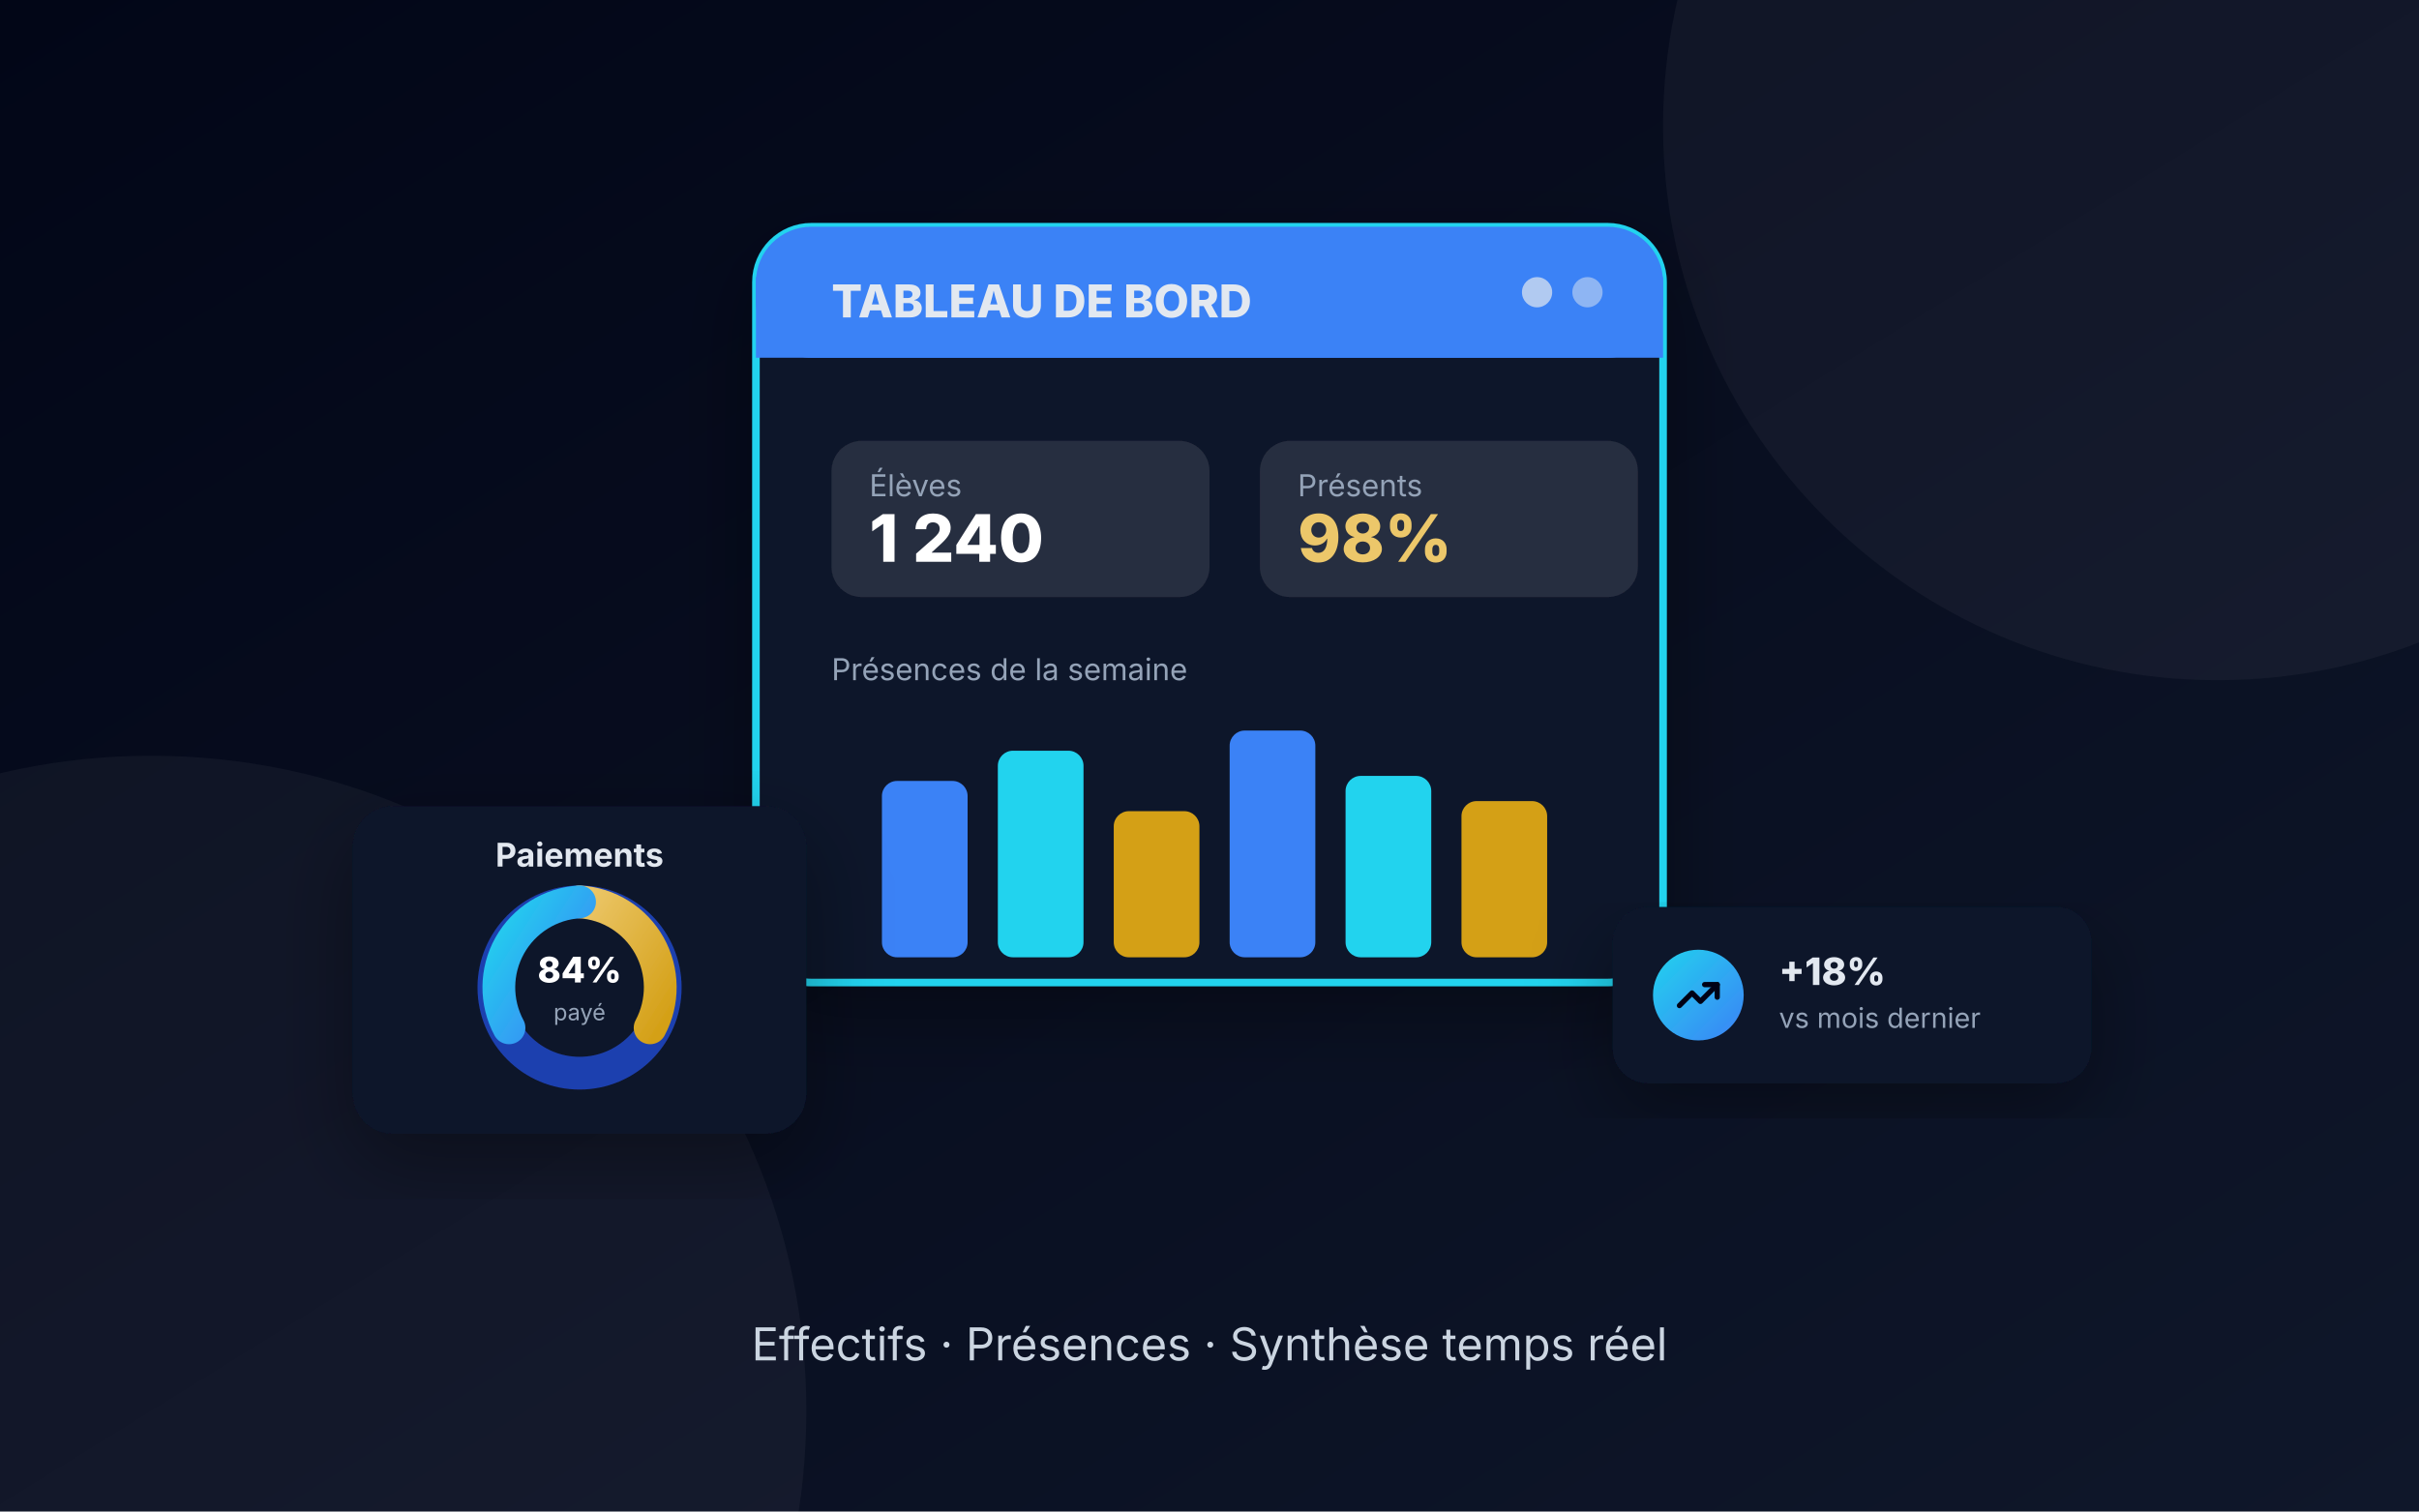
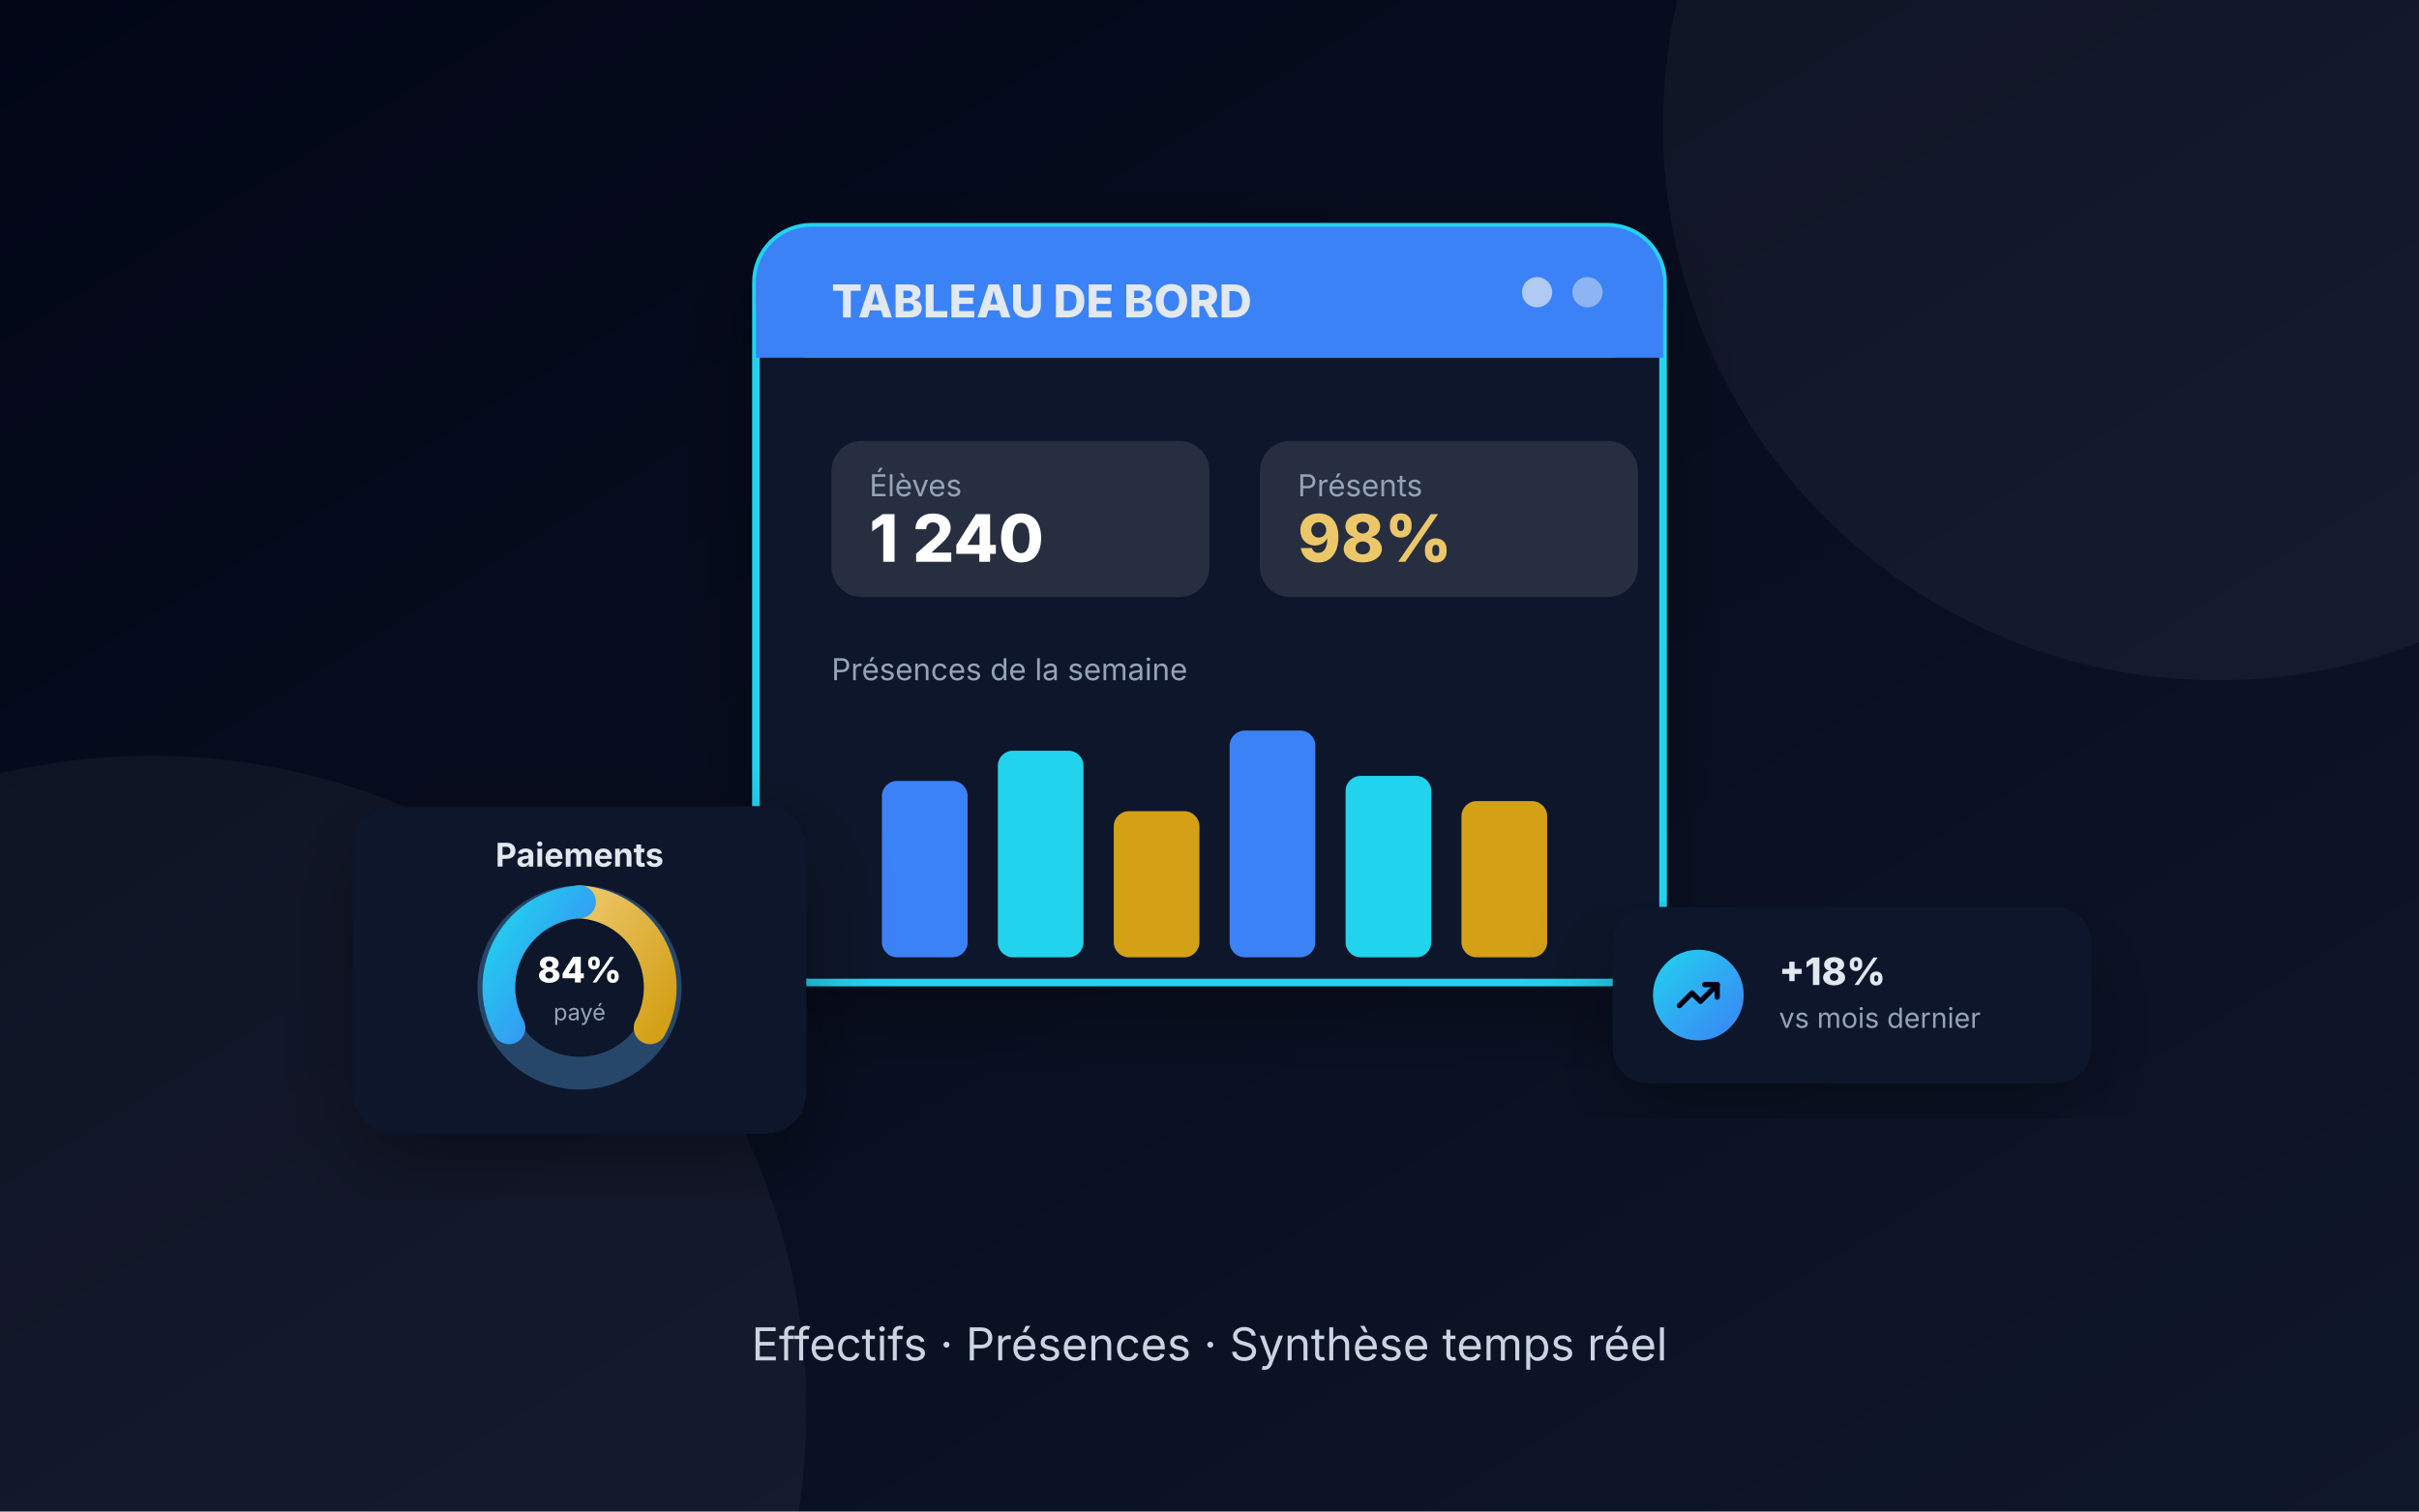
<svg xmlns="http://www.w3.org/2000/svg" width="960" height="600" viewBox="0 0 960 600">
  <defs>
    <linearGradient id="bg" x1="0" y1="0" x2="1" y2="1">
      <stop offset="0" stop-color="#020617" />
      <stop offset="1" stop-color="#0f172a" />
    </linearGradient>
    <linearGradient id="green" x1="0" y1="0" x2="1" y2="1">
      <stop offset="0" stop-color="#22d3ee" />
      <stop offset="1" stop-color="#3b82f6" />
    </linearGradient>
    <linearGradient id="gold" x1="0" y1="0" x2="1" y2="1">
      <stop offset="0" stop-color="#ecc76a" />
      <stop offset="1" stop-color="#d4a017" />
    </linearGradient>
    <filter id="cardShadow" x="-20%" y="-20%" width="140%" height="140%">
      <feDropShadow dx="0" dy="12" stdDeviation="16" flood-color="#000" flood-opacity="0.35" />
    </filter>
    <filter id="glow" x="-30%" y="-30%" width="160%" height="160%">
      <feDropShadow dx="0" dy="10" stdDeviation="14" flood-color="#22d3ee" flood-opacity="0.4" />
    </filter>
  </defs>
  <rect width="960" height="600" fill="url(#bg)" />
  <circle cx="880" cy="50" r="220" fill="#ffffff" opacity="0.04" />
  <circle cx="60" cy="560" r="260" fill="#ffffff" opacity="0.04" />
  <g filter="url(#cardShadow)">
    <rect x="300" y="90" width="360" height="300" rx="22" fill="#0f172a" stroke="#22d3ee" stroke-width="3" />
    <rect x="300" y="90" width="360" height="52" rx="22" fill="#3b82f6" />
    <rect x="300" y="110" width="360" height="32" fill="#3b82f6" />
    <text x="330" y="126" font-family="'Inter',sans-serif" font-size="18" font-weight="800" fill="#e2e8f0">TABLEAU DE BORD</text>
    <circle cx="610" cy="116" r="6" fill="#e2e8f0" opacity="0.7" />
    <circle cx="630" cy="116" r="6" fill="#e2e8f0" opacity="0.5" />
    <g transform="translate(330 175)">
      <rect width="150" height="62" rx="12" fill="#ffffff" opacity="0.1" />
      <text x="15" y="22" font-family="'Inter',sans-serif" font-size="12" fill="#94a3b8">Élèves</text>
      <text x="15" y="48" font-family="'Inter',sans-serif" font-size="26" font-weight="800" fill="#ffffff">1 240</text>
    </g>
    <g transform="translate(500 175)">
      <rect width="150" height="62" rx="12" fill="#ffffff" opacity="0.1" />
      <text x="15" y="22" font-family="'Inter',sans-serif" font-size="12" fill="#94a3b8">Présents</text>
      <text x="15" y="48" font-family="'Inter',sans-serif" font-size="26" font-weight="800" fill="#ecc76a">98%</text>
    </g>
    <g transform="translate(330 270)">
      <text x="0" y="0" font-family="'Inter',sans-serif" font-size="12" fill="#94a3b8">Présences de la semaine</text>
      <rect x="20" y="40" width="34" height="70" rx="6" fill="#3b82f6" />
      <rect x="66" y="28" width="34" height="82" rx="6" fill="#22d3ee" />
      <rect x="112" y="52" width="34" height="58" rx="6" fill="#d4a017" />
      <rect x="158" y="20" width="34" height="90" rx="6" fill="#3b82f6" />
      <rect x="204" y="38" width="34" height="72" rx="6" fill="#22d3ee" />
      <rect x="250" y="48" width="34" height="62" rx="6" fill="#d4a017" />
    </g>
  </g>
  <g filter="url(#cardShadow)" transform="translate(140 320)">
    <rect width="180" height="130" rx="16" fill="#0f172a" />
    <text x="90" y="24" text-anchor="middle" font-family="'Inter',sans-serif" font-size="13" font-weight="700" fill="#e2e8f0">Paiements</text>
-     <circle cx="90" cy="72" r="34" fill="none" stroke="#1e40af" stroke-width="13" />
+     <circle cx="90" cy="72" r="34" fill="none" stroke="#25476a" stroke-width="13" />
    <path d="M90 38 a34 34 0 0 1 28 50" fill="none" stroke="url(#gold)" stroke-width="13" stroke-linecap="round" />
    <path d="M90 38 a34 34 0 0 0 -28 50" fill="none" stroke="url(#green)" stroke-width="13" stroke-linecap="round" />
    <text x="90" y="70" text-anchor="middle" font-family="'Inter',sans-serif" font-size="14" font-weight="800" fill="#ffffff">84%</text>
    <text x="90" y="85" text-anchor="middle" font-family="'Inter',sans-serif" font-size="9" fill="#94a3b8">payé</text>
  </g>
  <g filter="url(#cardShadow)" transform="translate(640 360)">
    <rect width="190" height="70" rx="14" fill="#0f172a" />
    <circle cx="34" cy="35" r="18" fill="url(#green)" />
    <svg x="24" y="25" width="20" height="20" viewBox="0 0 24 24" fill="none" stroke="#020617" stroke-width="2.5" stroke-linecap="round" stroke-linejoin="round">
      <polyline points="3 17 9 11 13 15 21 7" />
      <polyline points="15 7 21 7 21 13" />
    </svg>
    <text x="66" y="31" font-family="'Inter',sans-serif" font-size="15" font-weight="800" fill="#e2e8f0">+18%</text>
    <text x="66" y="48" font-family="'Inter',sans-serif" font-size="11" fill="#94a3b8">vs mois dernier</text>
  </g>
  <text x="480" y="540" text-anchor="middle" font-family="'Inter',sans-serif" font-size="18" fill="#cbd5e1">Effectifs · Présences · Synthèse temps réel</text>
</svg>
